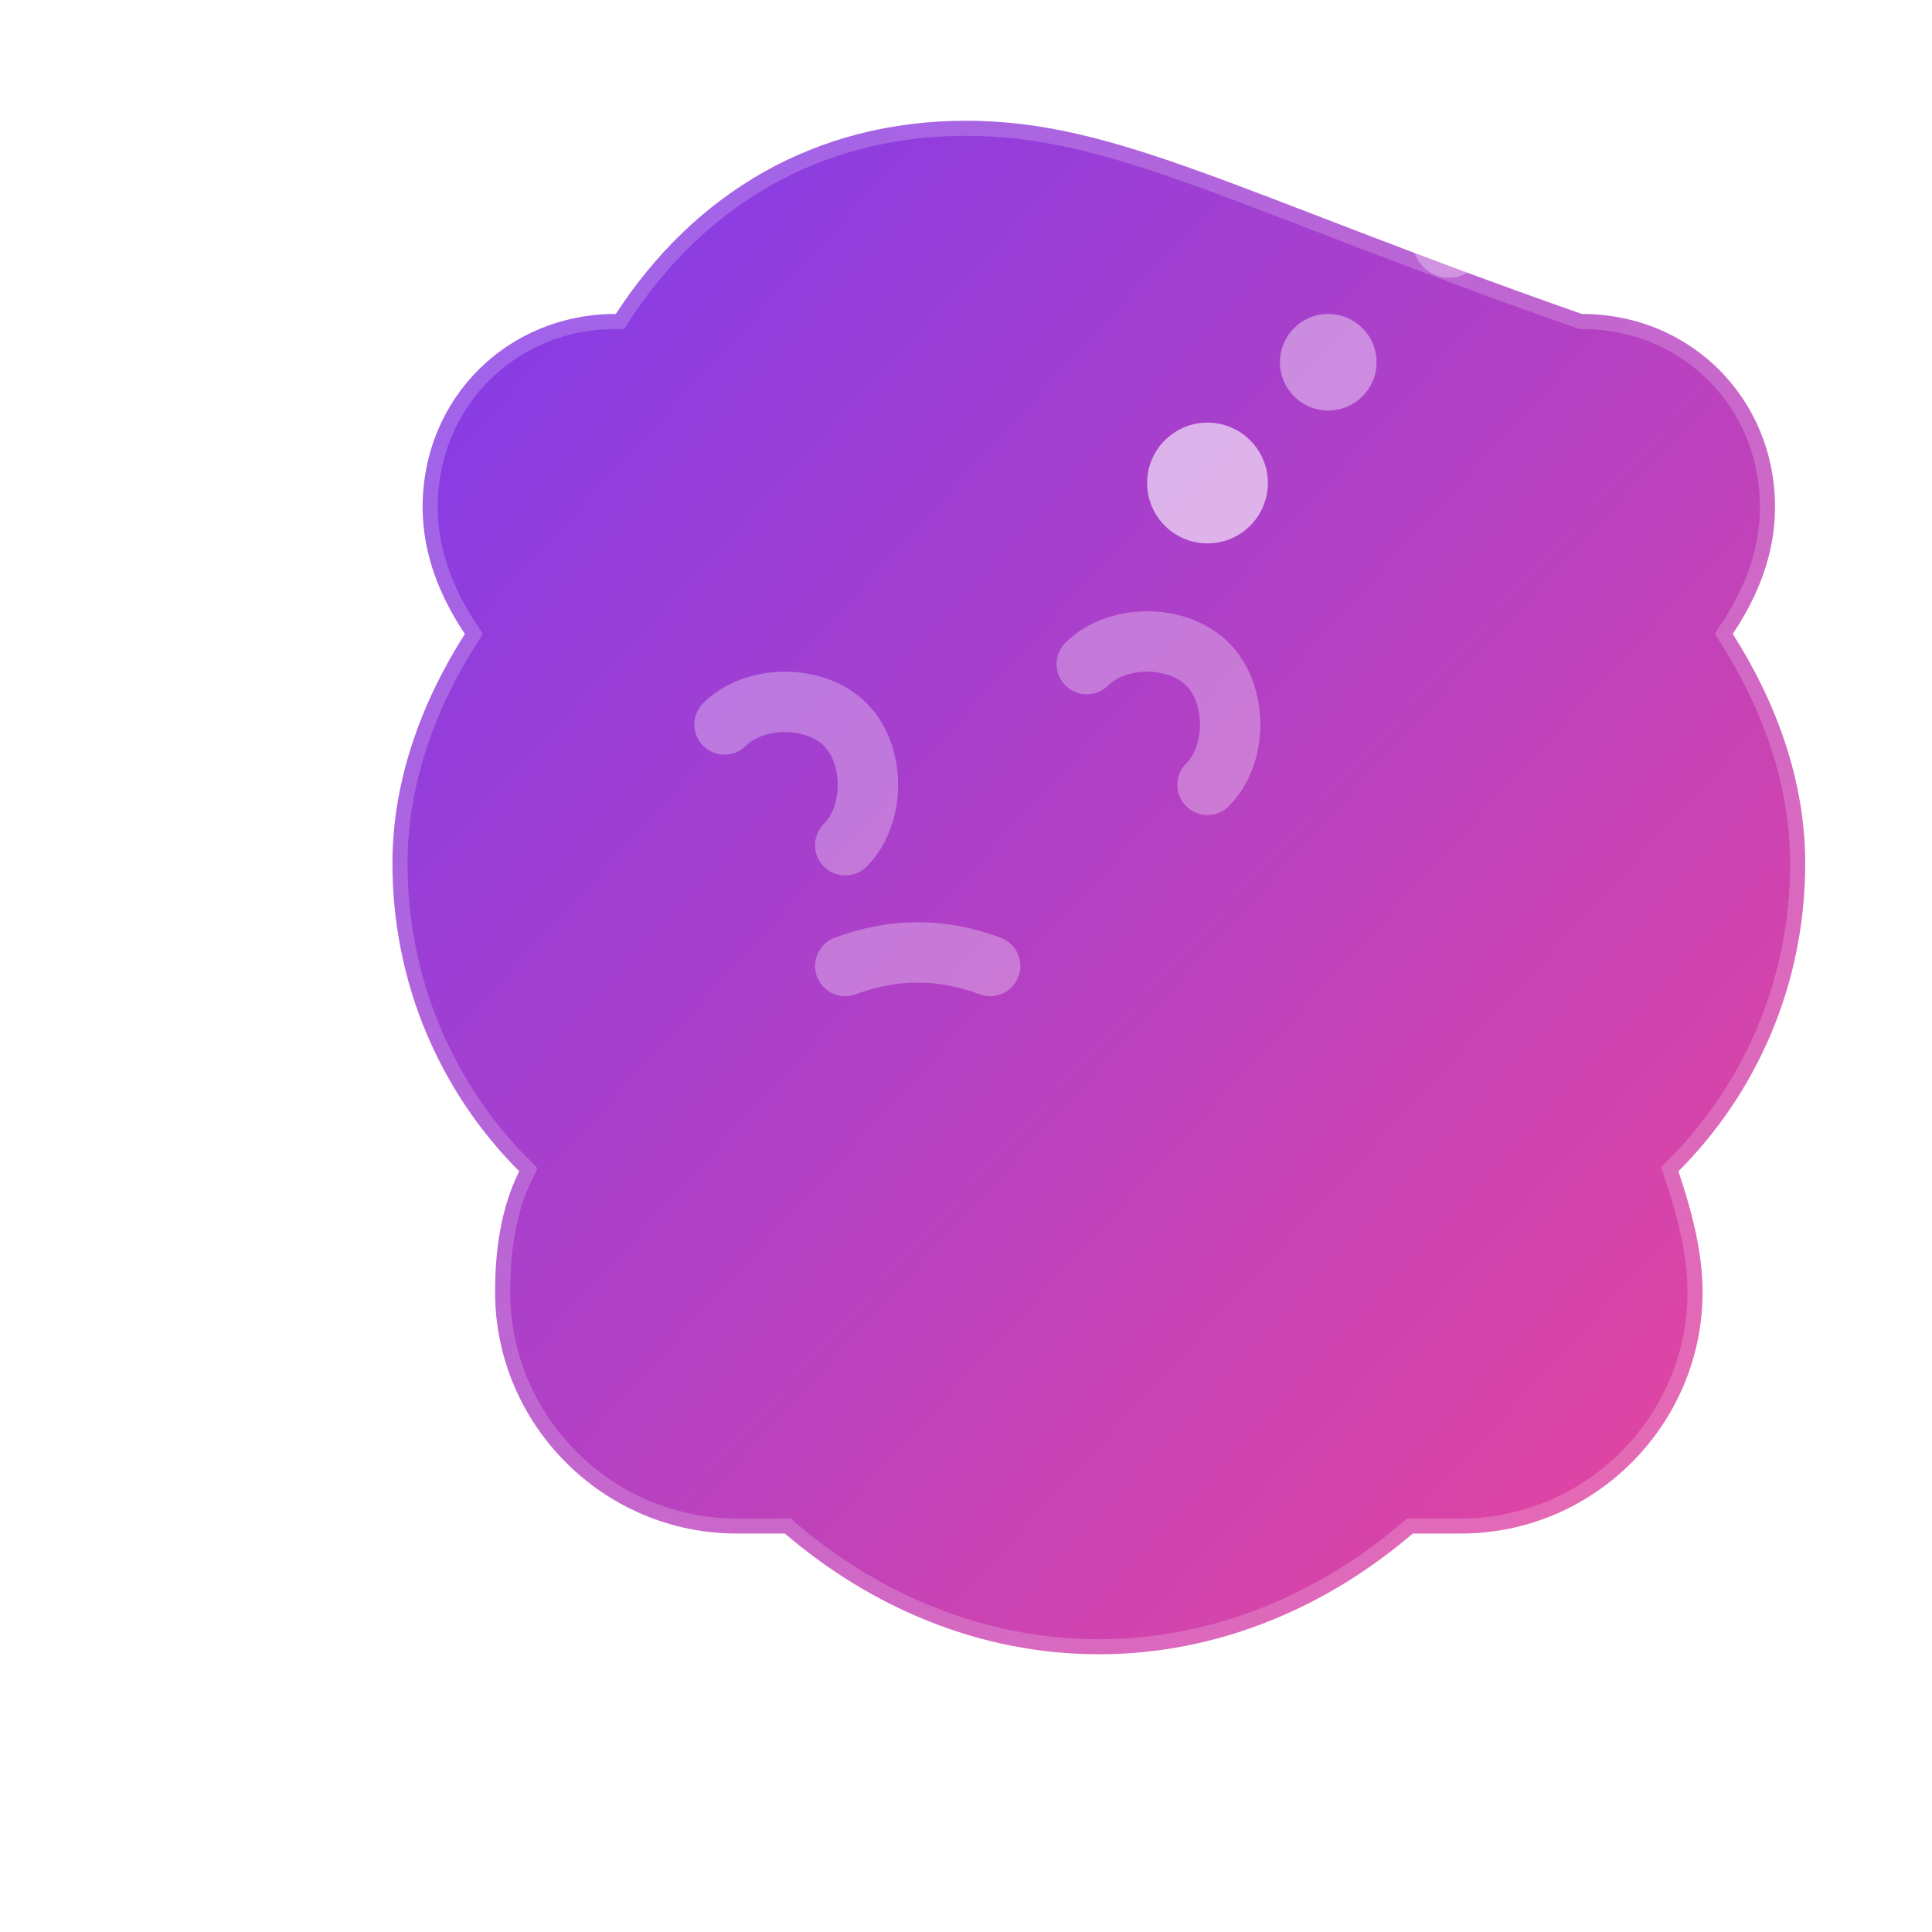
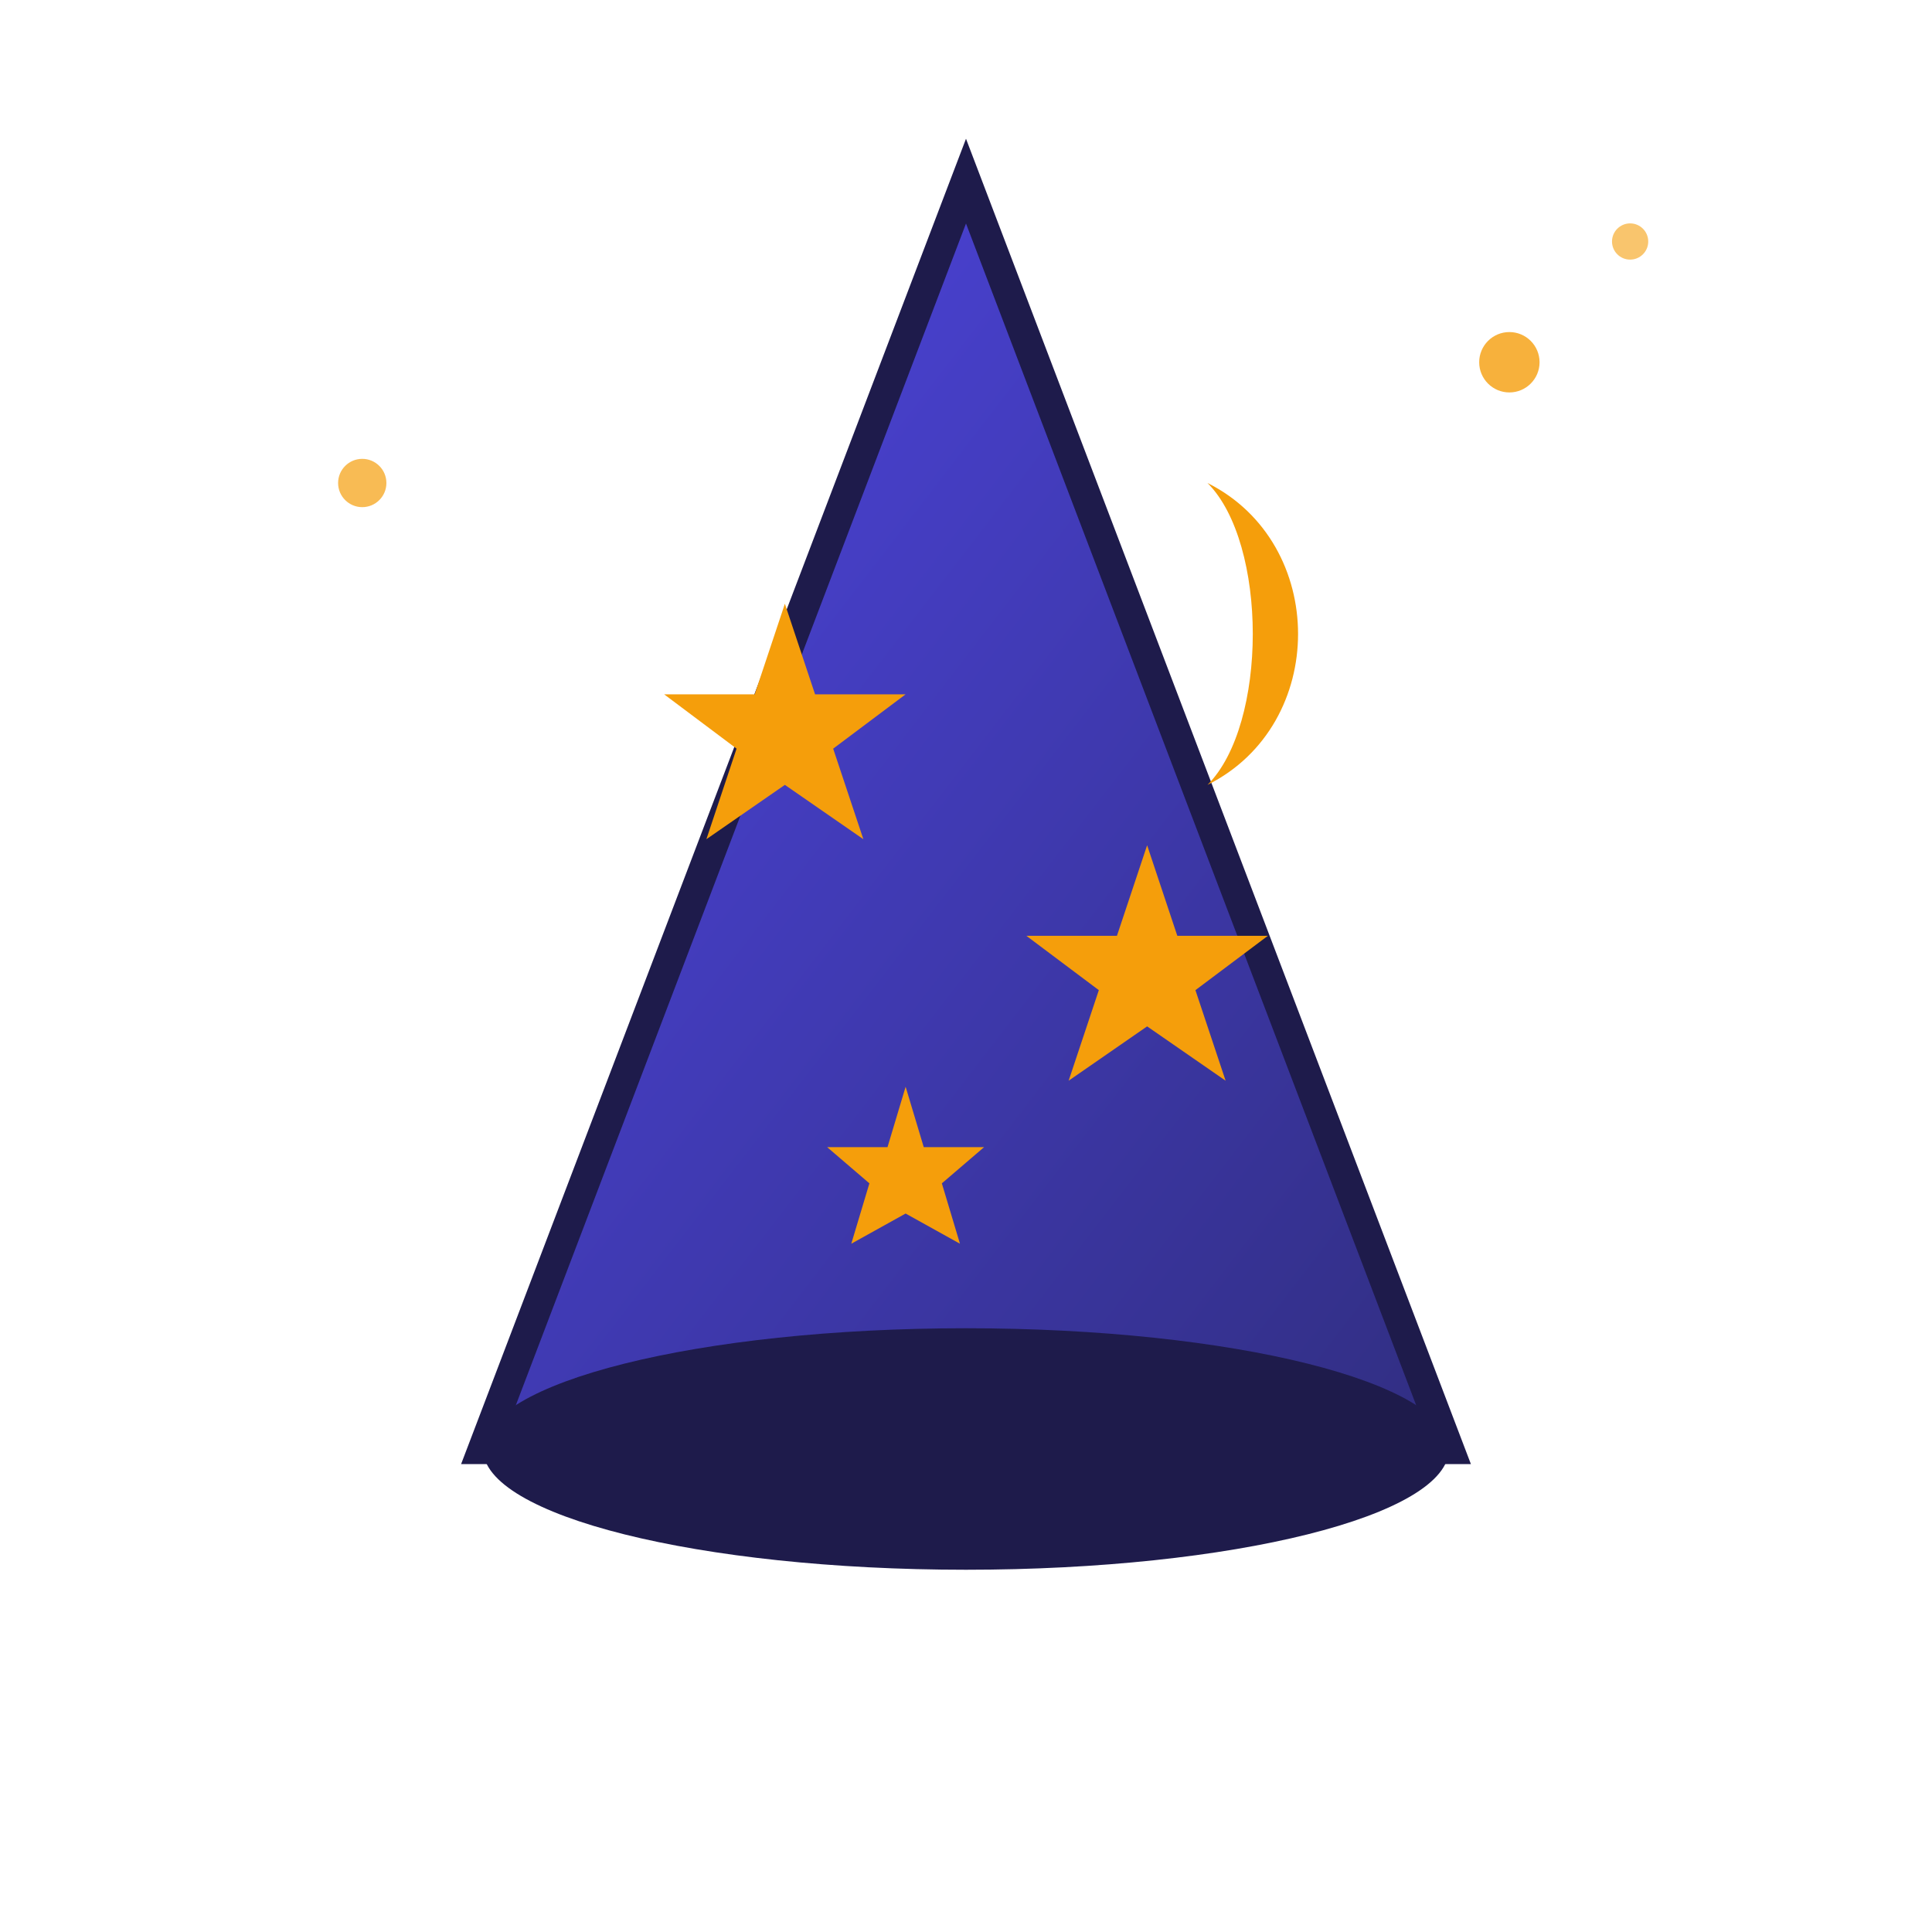
<svg xmlns="http://www.w3.org/2000/svg" viewBox="0 0 32 32" width="32" height="32">
  <defs>
-     <linearGradient id="brain-gradient" x1="0%" y1="0%" x2="100%" y2="100%">
-       <stop offset="0%" style="stop-color:hsl(262, 83%, 58%);stop-opacity:1" />
-       <stop offset="100%" style="stop-color:hsl(330, 81%, 60%);stop-opacity:1" />
+     <linearGradient id="wizard-gradient" x1="0%" y1="0%" x2="100%" y2="100%">
+       <stop offset="0%" style="stop-color:#4F46E5;stop-opacity:1" />
+       <stop offset="100%" style="stop-color:#312E81;stop-opacity:1" />
    </linearGradient>
  </defs>
-   <path d="M16 2c-2.5 0-4.5 1.2-5.8 3.2-1.8 0-3.2 1.4-3.2 3.2 0 0.8 0.3 1.5 0.7 2.1-0.7 1.1-1.2 2.4-1.2 3.8 0 2 0.8 3.8 2.1 5.1-0.3 0.6-0.4 1.3-0.4 2 0 2.2 1.8 4 4 4h0.8c1.4 1.2 3.2 2 5.2 2s3.8-0.8 5.2-2h0.8c2.2 0 4-1.8 4-4 0-0.7-0.2-1.4-0.4-2 1.3-1.3 2.1-3.1 2.1-5.1 0-1.4-0.5-2.7-1.2-3.8 0.4-0.6 0.7-1.3 0.7-2.1 0-1.8-1.4-3.2-3.2-3.2C20.5 3.2 18.5 2 16 2z" fill="url(#brain-gradient)" stroke="rgba(255,255,255,0.2)" stroke-width="0.5" />
-   <path d="M12 12c0.5-0.5 1.5-0.5 2 0s0.5 1.5 0 2" fill="none" stroke="rgba(255,255,255,0.3)" stroke-width="1" stroke-linecap="round" />
-   <path d="M18 11c0.5-0.5 1.5-0.5 2 0s0.5 1.5 0 2" fill="none" stroke="rgba(255,255,255,0.3)" stroke-width="1" stroke-linecap="round" />
-   <path d="M14 16c0.8-0.3 1.6-0.3 2.4 0" fill="none" stroke="rgba(255,255,255,0.3)" stroke-width="1" stroke-linecap="round" />
-   <circle cx="20" cy="8" r="1" fill="rgba(255,255,255,0.6)" />
-   <circle cx="22" cy="6" r="0.8" fill="rgba(255,255,255,0.4)" />
-   <circle cx="24" cy="4" r="0.6" fill="rgba(255,255,255,0.3)" />
+   <path d="M16 3 L8 24 L24 24 Z" fill="url(#wizard-gradient)" stroke="#1E1B4B" stroke-width="0.5" />
+   <ellipse cx="16" cy="24" rx="8" ry="2" fill="#1E1B4B" />
+   <g fill="#F59E0B">
+     <path d="M13 10 L13.5 11.5 L15 11.5 L13.8 12.4 L14.3 13.9 L13 13 L11.7 13.9 L12.2 12.4 L11 11.5 L12.5 11.5 Z" />
+     <path d="M19 14 L19.5 15.5 L21 15.5 L19.8 16.4 L20.3 17.9 L19 17 L17.7 17.9 L18.2 16.4 L17 15.5 L18.5 15.5 Z" />
+     <path d="M15 18 L15.3 19 L16.3 19 L15.6 19.6 L15.9 20.6 L15 20.1 L14.1 20.6 L14.4 19.6 L13.7 19 L14.7 19 Z" />
+   </g>
+   <path d="M20 8 C21 9 21 12 20 13 C22 12 22 9 20 8 Z" fill="#F59E0B" />
+   <circle cx="25" cy="6" r="0.5" fill="#F59E0B" opacity="0.8" />
+   <circle cx="27" cy="4" r="0.3" fill="#F59E0B" opacity="0.6" />
+   <circle cx="6" cy="8" r="0.4" fill="#F59E0B" opacity="0.7" />
</svg>
